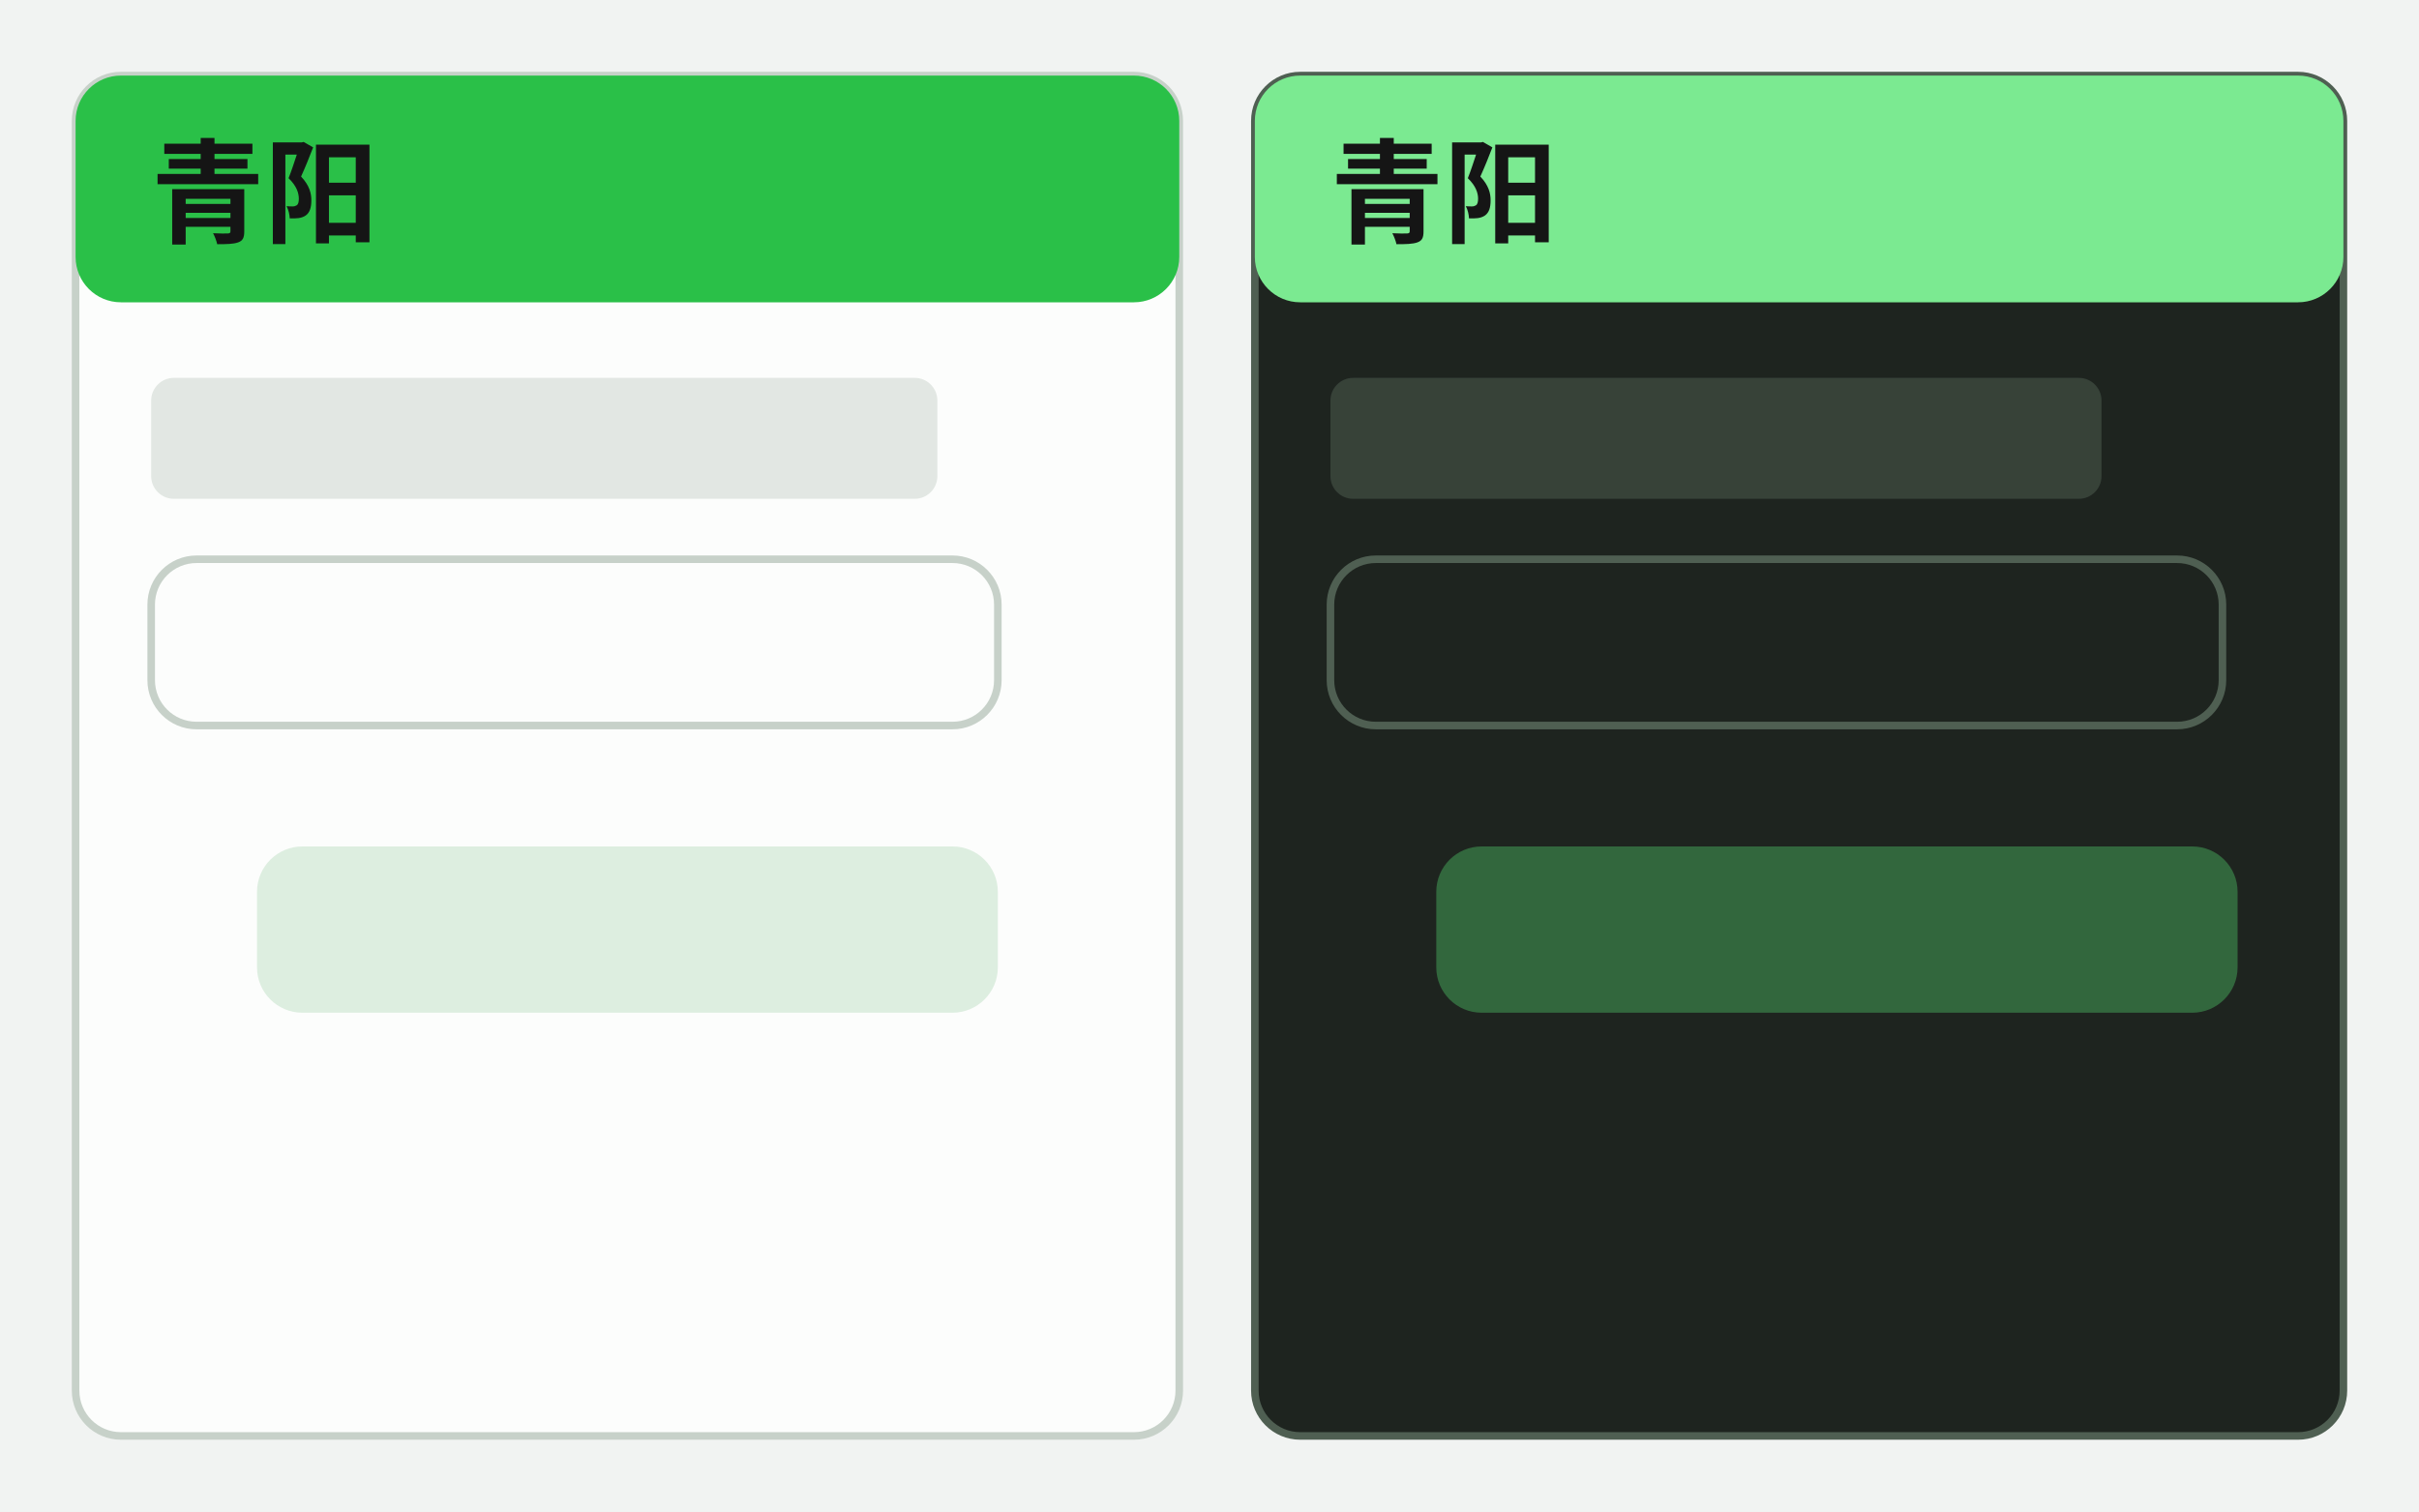
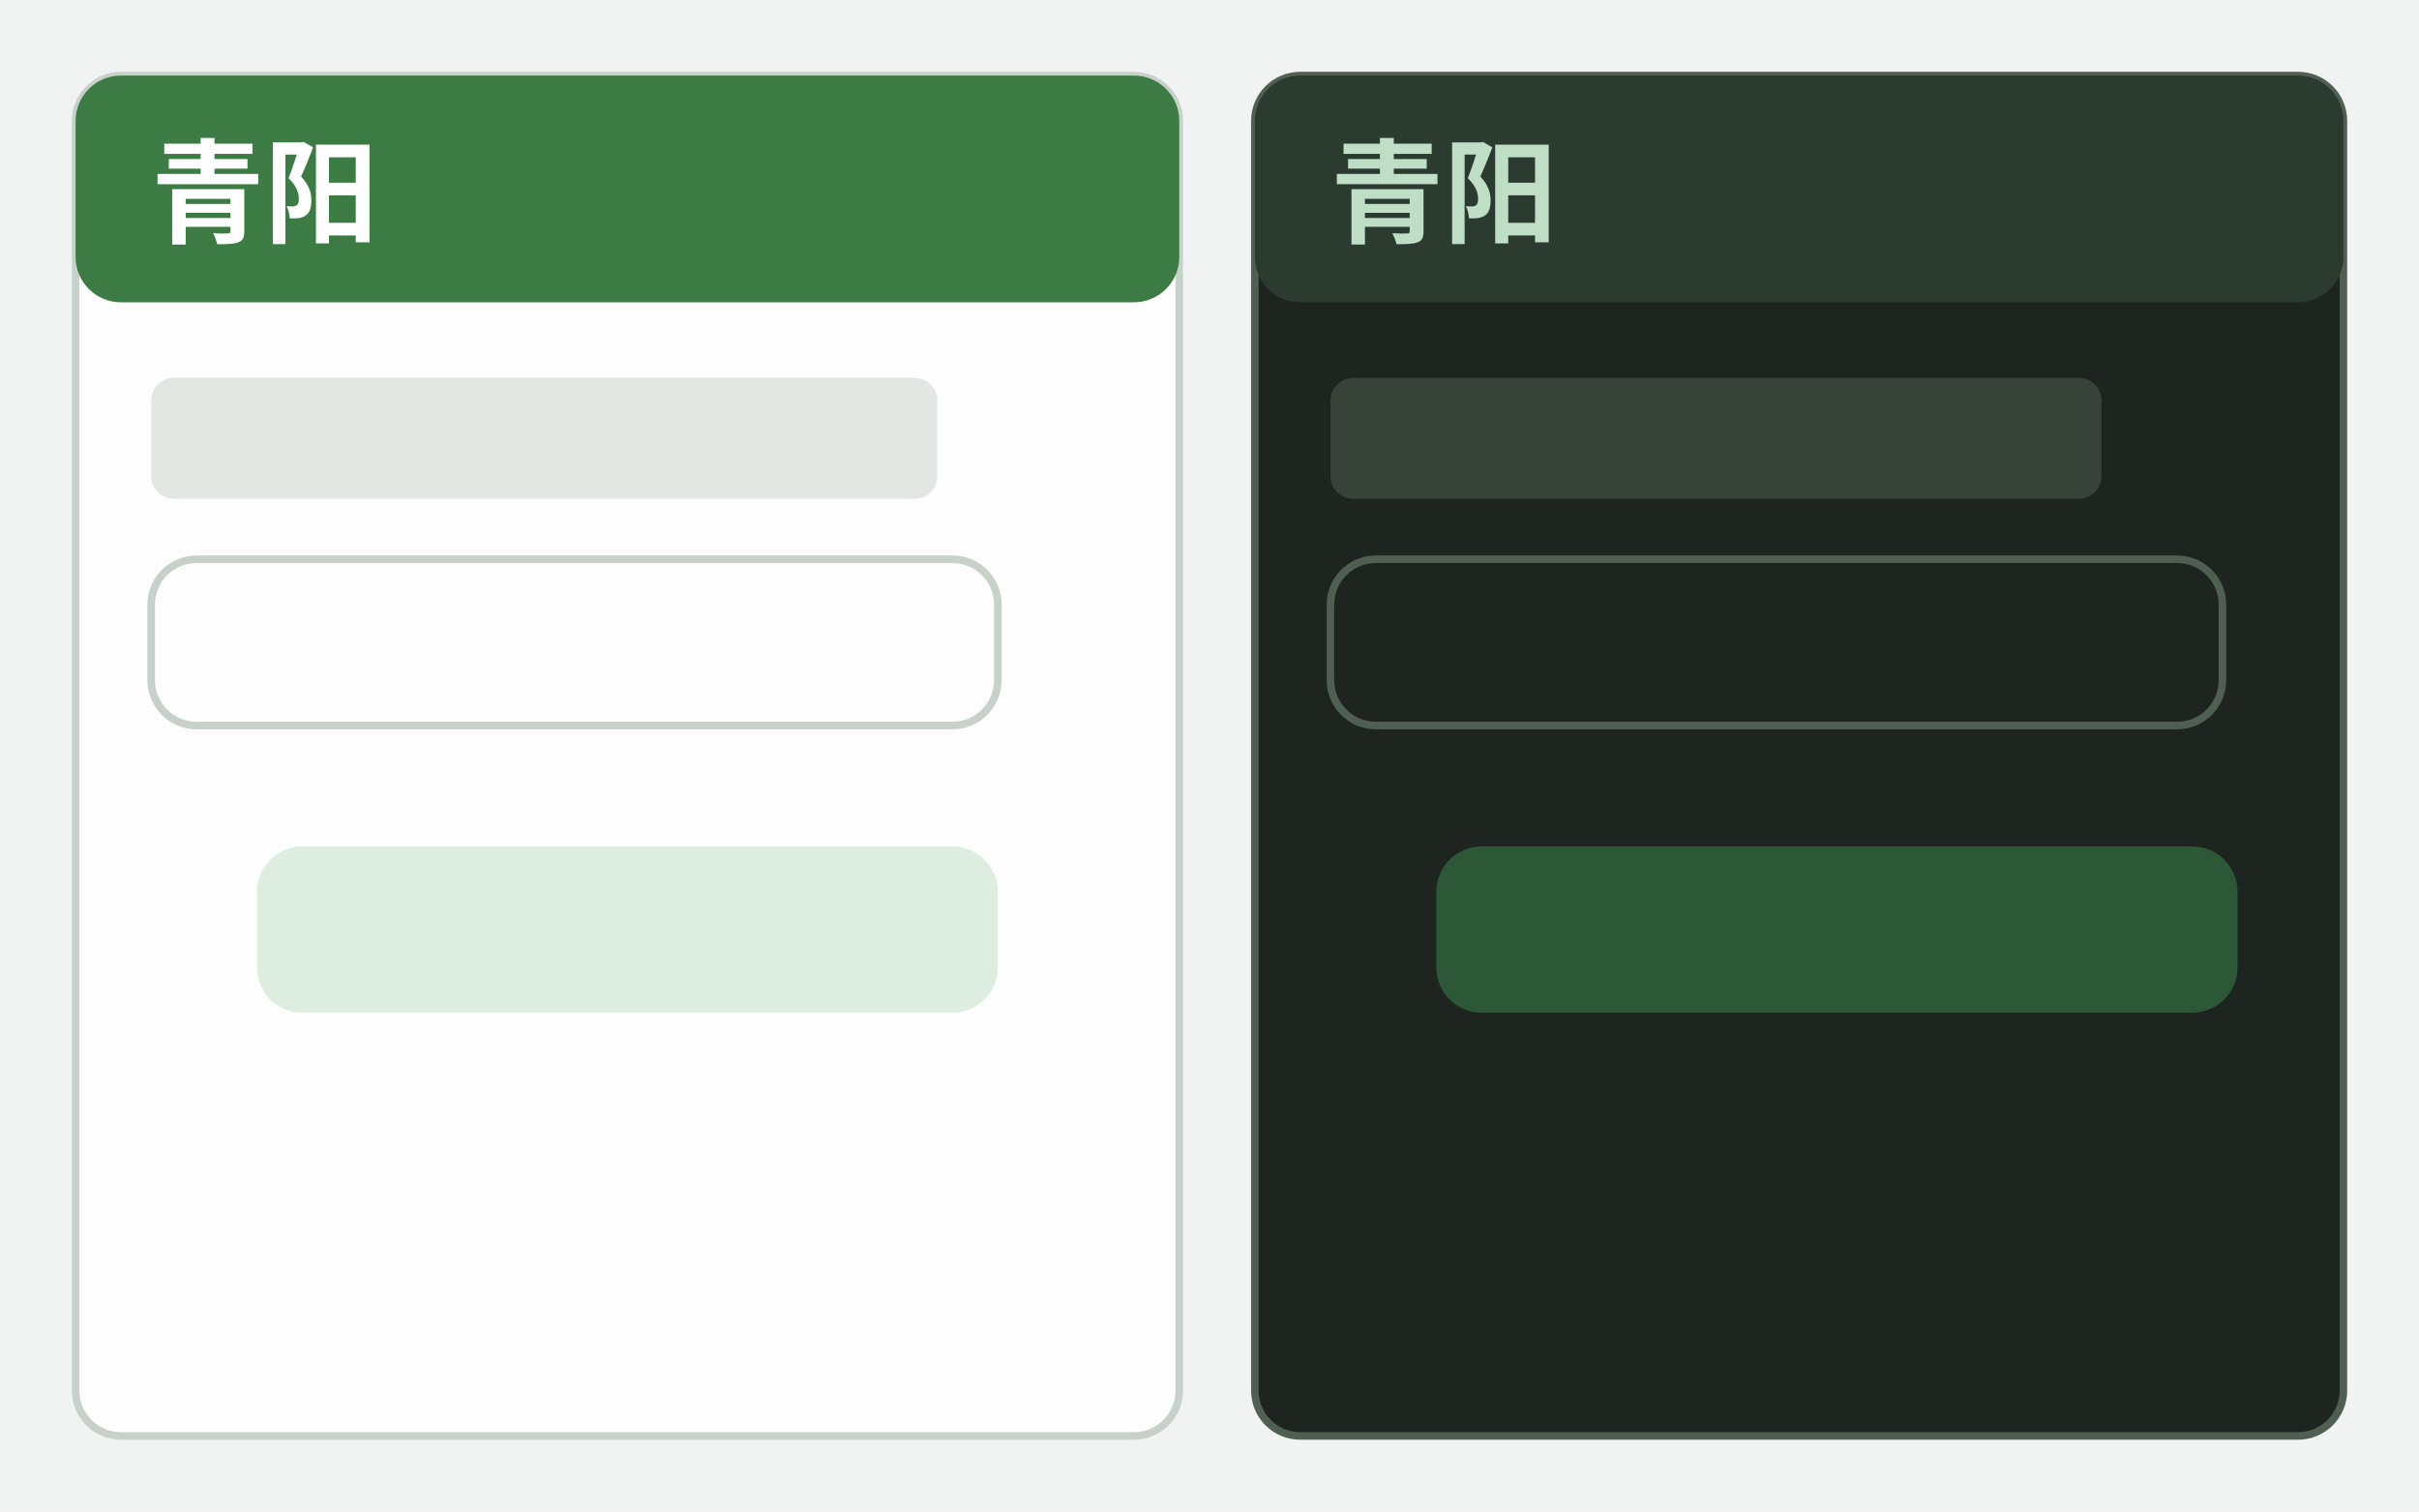
<svg xmlns="http://www.w3.org/2000/svg" width="320" height="200" viewBox="0 0 320 200">
  <rect width="320" height="200" fill="#f1f3f2" />
  <rect x="10" y="10" width="146" height="180" rx="6" fill="#fcfdfc" stroke="#c7d1c9" stroke-width="1" />
-   <rect x="10" y="10" width="146" height="30" rx="6" fill="#2ac048" />
-   <text x="20" y="31" font-family="Arial,sans-serif" font-size="15" font-weight="bold" fill="#151515">青阳</text>
+   <rect x="10" y="10" width="146" height="30" rx="6" fill="#3c7c44" />
+   <text x="20" y="31" font-family="Arial,sans-serif" font-size="15" font-weight="bold" fill="#ffffff">青阳</text>
  <rect x="20" y="50" width="104" height="16" rx="3" fill="#c7d1c9" opacity=".5" />
  <rect x="20" y="74" width="112" height="22" rx="6" fill="#fcfdfc" stroke="#c7d1c9" />
  <rect x="34" y="112" width="98" height="22" rx="6" fill="#ddeee0" />
  <rect x="166" y="10" width="144" height="180" rx="6" fill="#1e241f" stroke="#4f5f52" stroke-width="1" />
-   <rect x="166" y="10" width="144" height="30" rx="6" fill="#7bea91" />
-   <text x="176" y="31" font-family="Arial,sans-serif" font-size="15" font-weight="bold" fill="#151515">青阳</text>
+   <rect x="166" y="10" width="144" height="30" rx="6" fill="#2c3b2f" />
+   <text x="176" y="31" font-family="Arial,sans-serif" font-size="15" font-weight="bold" fill="#bedec5">青阳</text>
  <rect x="176" y="50" width="102" height="16" rx="3" fill="#4f5f52" opacity=".5" />
  <rect x="176" y="74" width="118" height="22" rx="6" fill="#1e241f" stroke="#4f5f52" />
-   <rect x="190" y="112" width="106" height="22" rx="6" fill="#32673d" />
+   <rect x="190" y="112" width="106" height="22" rx="6" fill="#2d5837" />
</svg>
